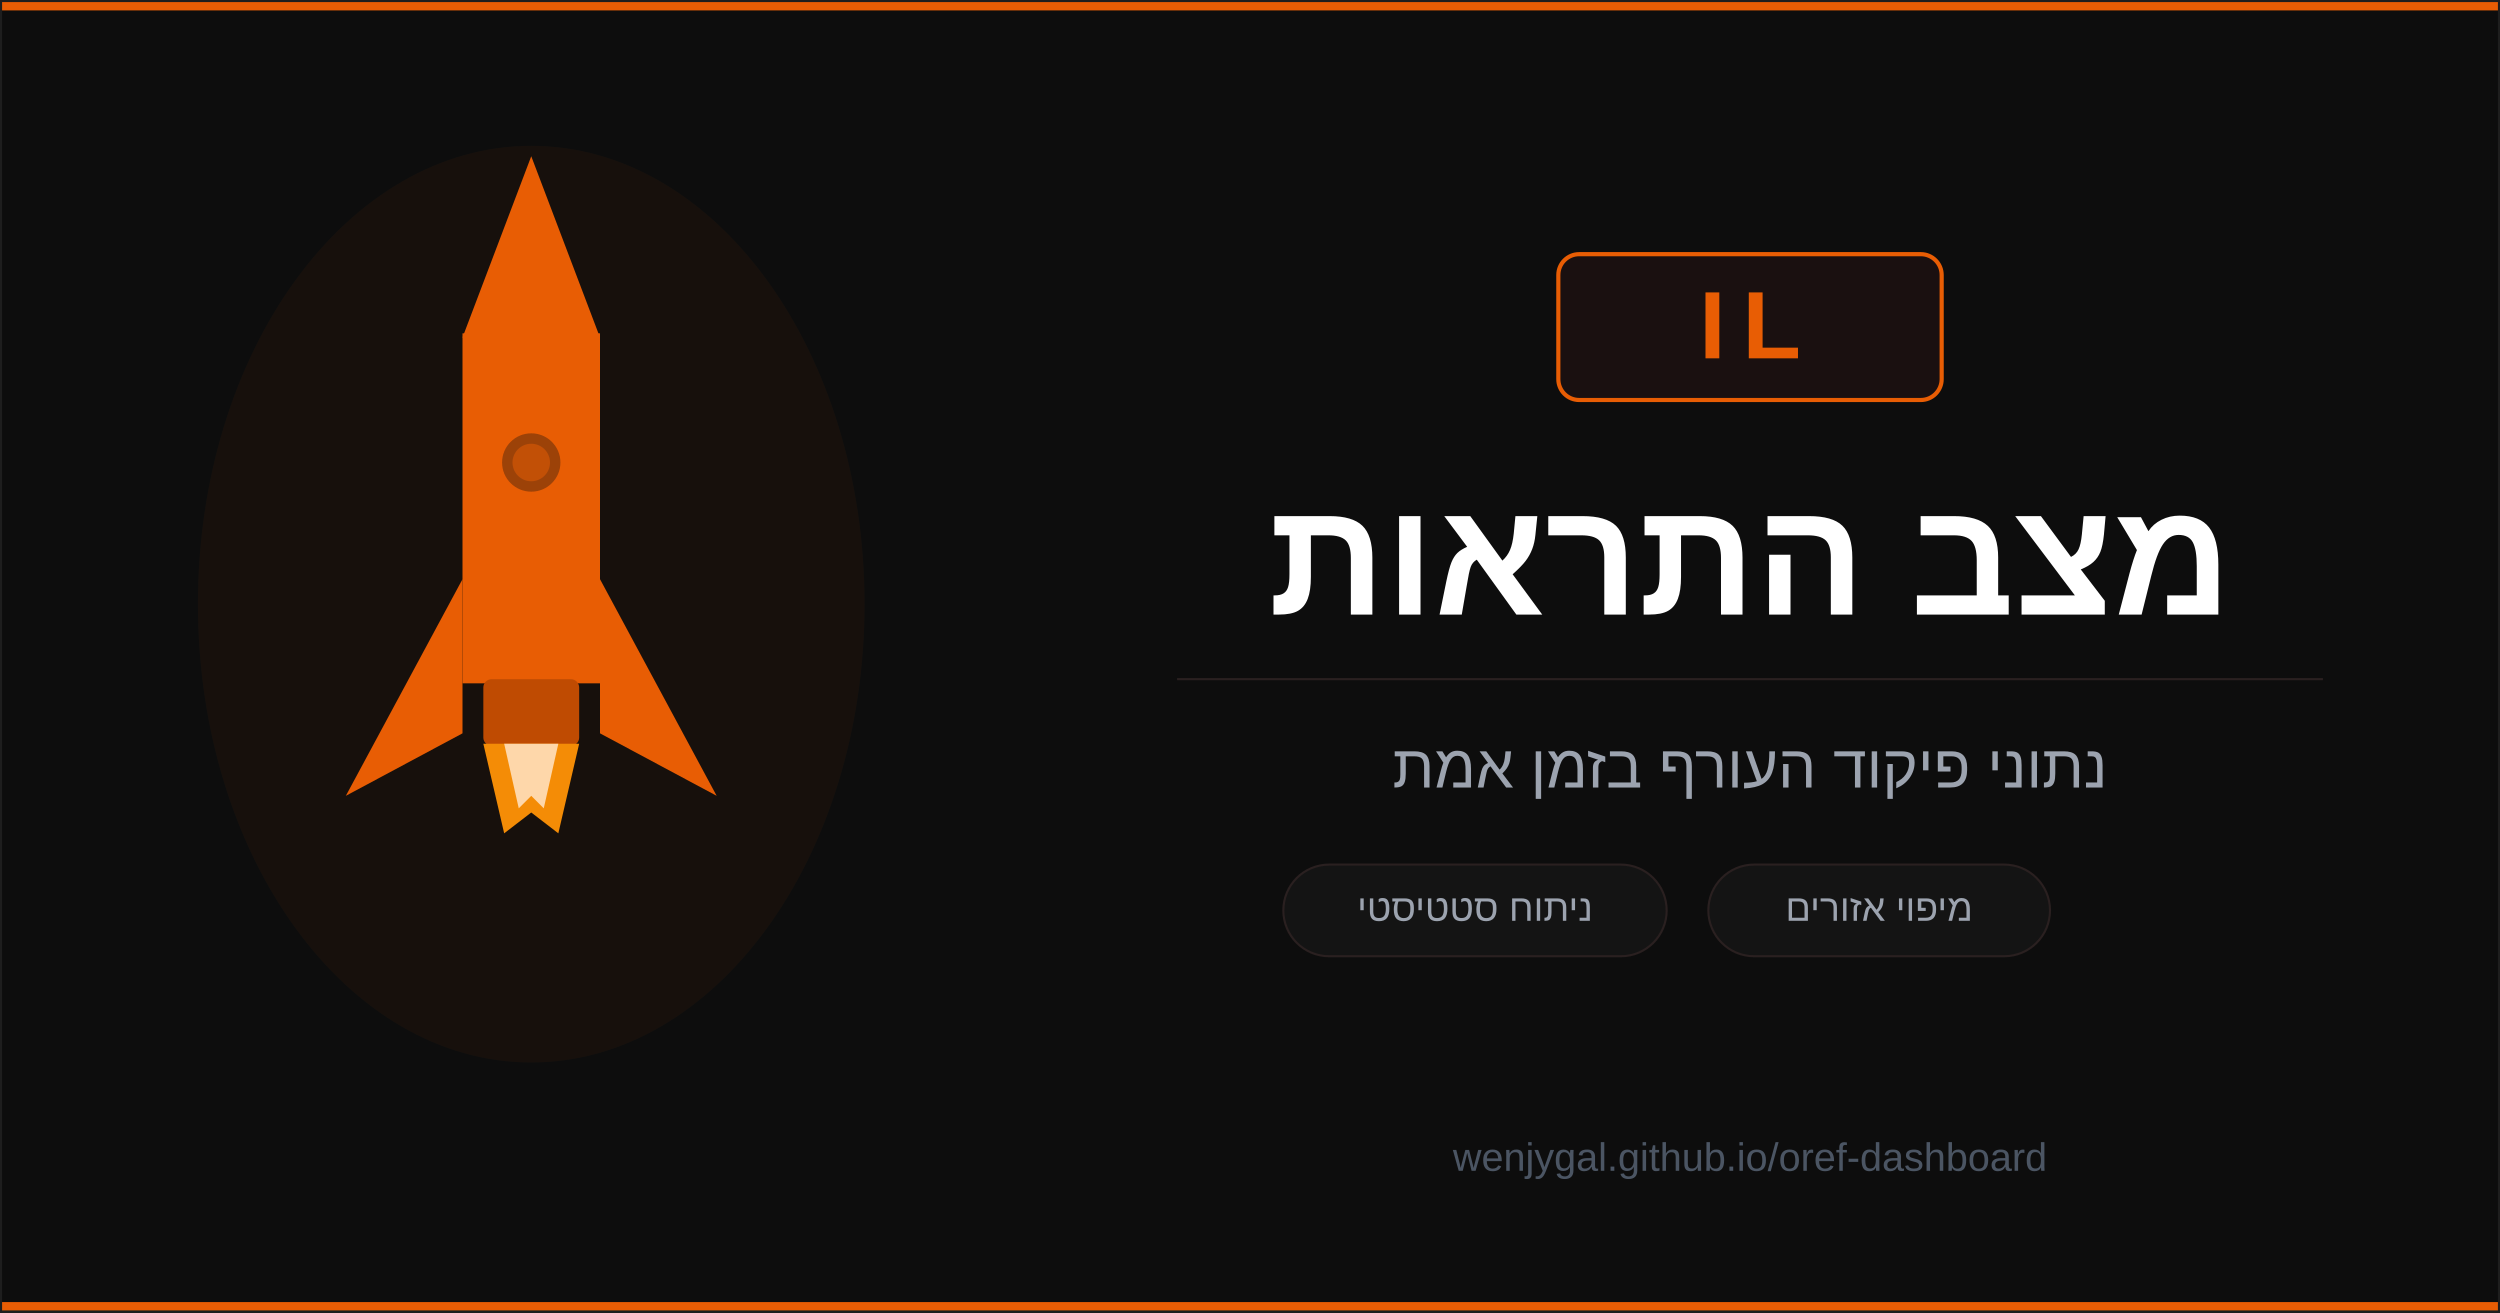
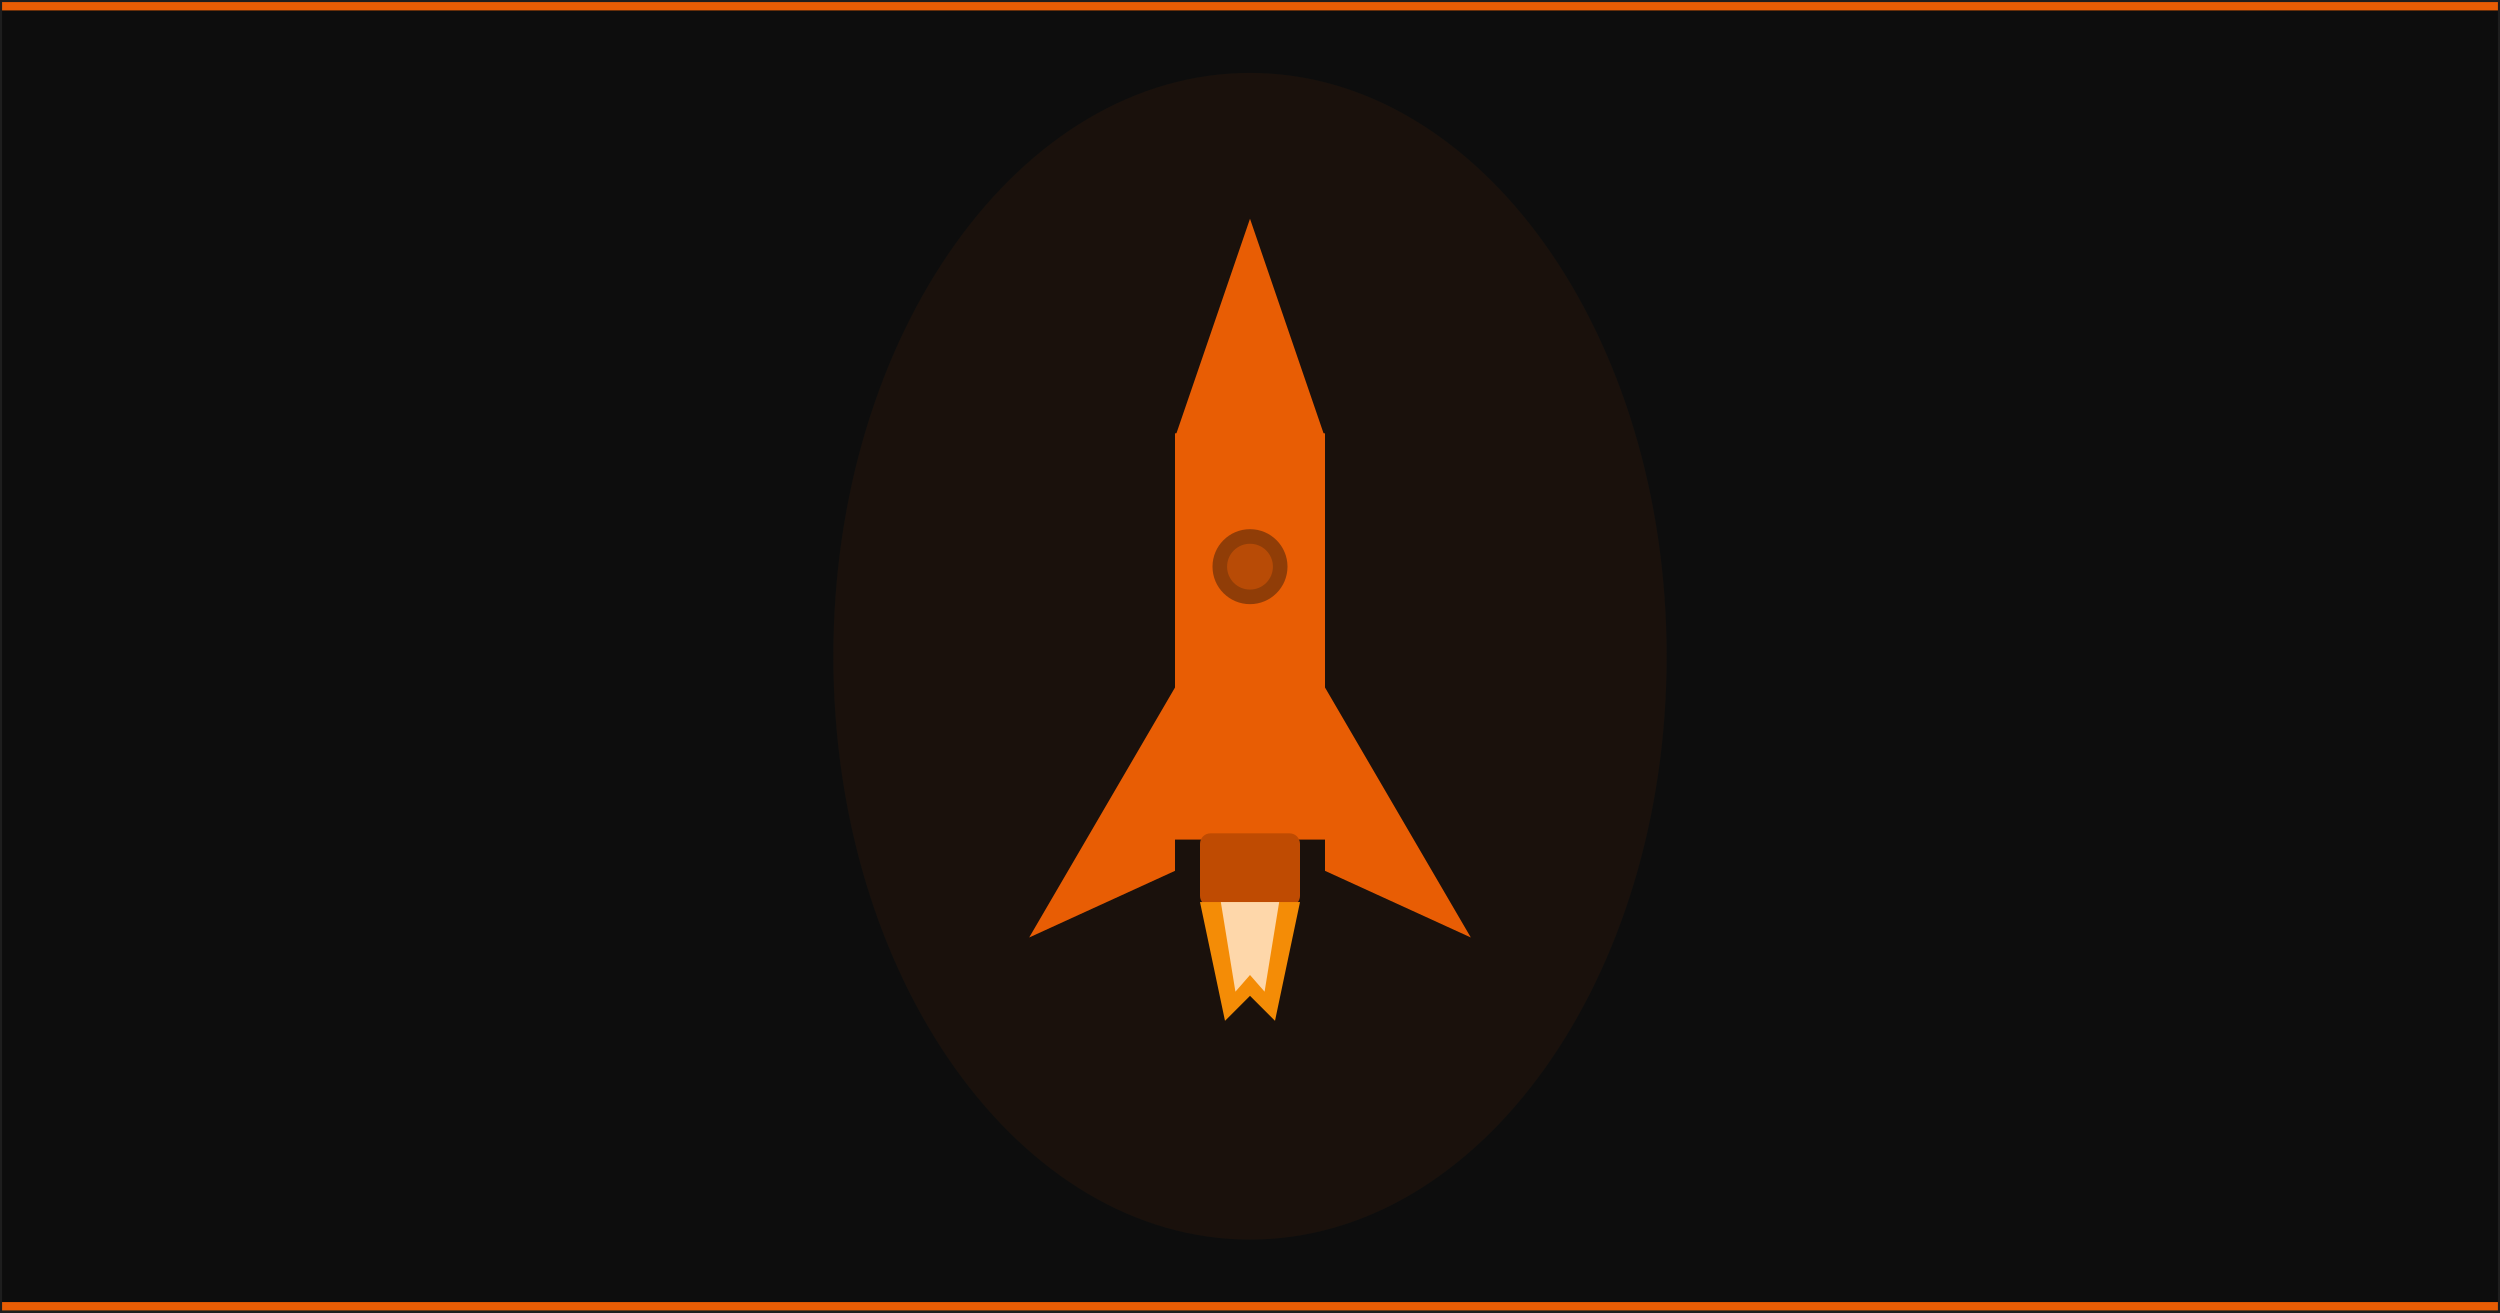
<svg xmlns="http://www.w3.org/2000/svg" width="1200" height="630" viewBox="0 0 1200 630">
  <rect width="1200" height="630" fill="#0d0d0d" />
  <rect x="0" y="0" width="1200" height="5" fill="#e85d04" />
  <rect x="0" y="625" width="1200" height="5" fill="#e85d04" />
  <rect x="0" y="0" width="1200" height="630" fill="none" stroke="#1e1e1e" stroke-width="2" />
-   <ellipse cx="255" cy="290" rx="160" ry="220" fill="#e85d04" opacity="0.05" />
-   <polygon points="255,75 222,162 288,162" fill="#e85d04" />
-   <rect x="222" y="160" width="66" height="168" fill="#e85d04" />
-   <circle cx="255" cy="222" r="14" fill="#0d0d0d" opacity="0.35" />
-   <circle cx="255" cy="222" r="9" fill="#e85d04" opacity="0.5" />
-   <polygon points="222,278 166,382 222,352" fill="#e85d04" />
-   <polygon points="288,278 344,382 288,352" fill="#e85d04" />
-   <rect x="232" y="326" width="46" height="32" rx="4" fill="#bf4b02" />
-   <polygon points="232,357 278,357 268,400 255,390 242,400" fill="#f48c06" />
-   <polygon points="242,357 268,357 261,388 255,382 249,388" fill="#fed7aa" />
-   <rect x="748" y="122" width="184" height="70" rx="10" fill="#1a1010" stroke="#e85d04" stroke-width="2" />
-   <text x="840" y="172" font-family="Arial, Helvetica, sans-serif" font-size="46" font-weight="900" fill="#e85d04" text-anchor="middle" letter-spacing="8">IL</text>
-   <text x="840" y="295" font-family="Arial, Helvetica, sans-serif" font-size="78" font-weight="bold" fill="#ffffff" text-anchor="middle">מצב התראות</text>
-   <line x1="565" y1="326" x2="1115" y2="326" stroke="#2a2020" stroke-width="1" />
-   <text x="840" y="378" font-family="Arial, Helvetica, sans-serif" font-size="29" fill="#9ca3af" text-anchor="middle">נתוני פיקוד העורף בזמן אמת</text>
-   <rect x="616" y="415" width="184" height="44" rx="22" fill="#141414" stroke="#2a2020" stroke-width="1" />
-   <text x="708" y="442" font-family="Arial, Helvetica, sans-serif" font-size="18" fill="#9ca3af" text-anchor="middle">ניתוח סטטיסטי</text>
-   <rect x="820" y="415" width="164" height="44" rx="22" fill="#141414" stroke="#2a2020" stroke-width="1" />
-   <text x="902" y="442" font-family="Arial, Helvetica, sans-serif" font-size="18" fill="#9ca3af" text-anchor="middle">מיפוי אזורים</text>
-   <text x="840" y="562" font-family="Arial, Helvetica, sans-serif" font-size="19" fill="#4b5563" text-anchor="middle">wenjygal.github.io/oref-dashboard</text>
+   <ellipse cx="600" cy="315" rx="200" ry="280" fill="#e85d04" opacity="0.06" />
+   <polygon points="600,105 564,210 636,210" fill="#e85d04" />
+   <rect x="564" y="208" width="72" height="195" fill="#e85d04" />
+   <circle cx="600" cy="272" r="18" fill="#0d0d0d" opacity="0.4" />
+   <circle cx="600" cy="272" r="11" fill="#e85d04" opacity="0.45" />
+   <polygon points="564,330 494,450 564,418" fill="#e85d04" />
+   <polygon points="636,330 706,450 636,418" fill="#e85d04" />
+   <rect x="576" y="400" width="48" height="35" rx="5" fill="#bf4b02" />
+   <polygon points="576,433 624,433 612,490 600,478 588,490" fill="#f48c06" />
+   <polygon points="586,433 614,433 607,476 600,468 593,476" fill="#fed7aa" />
</svg>
